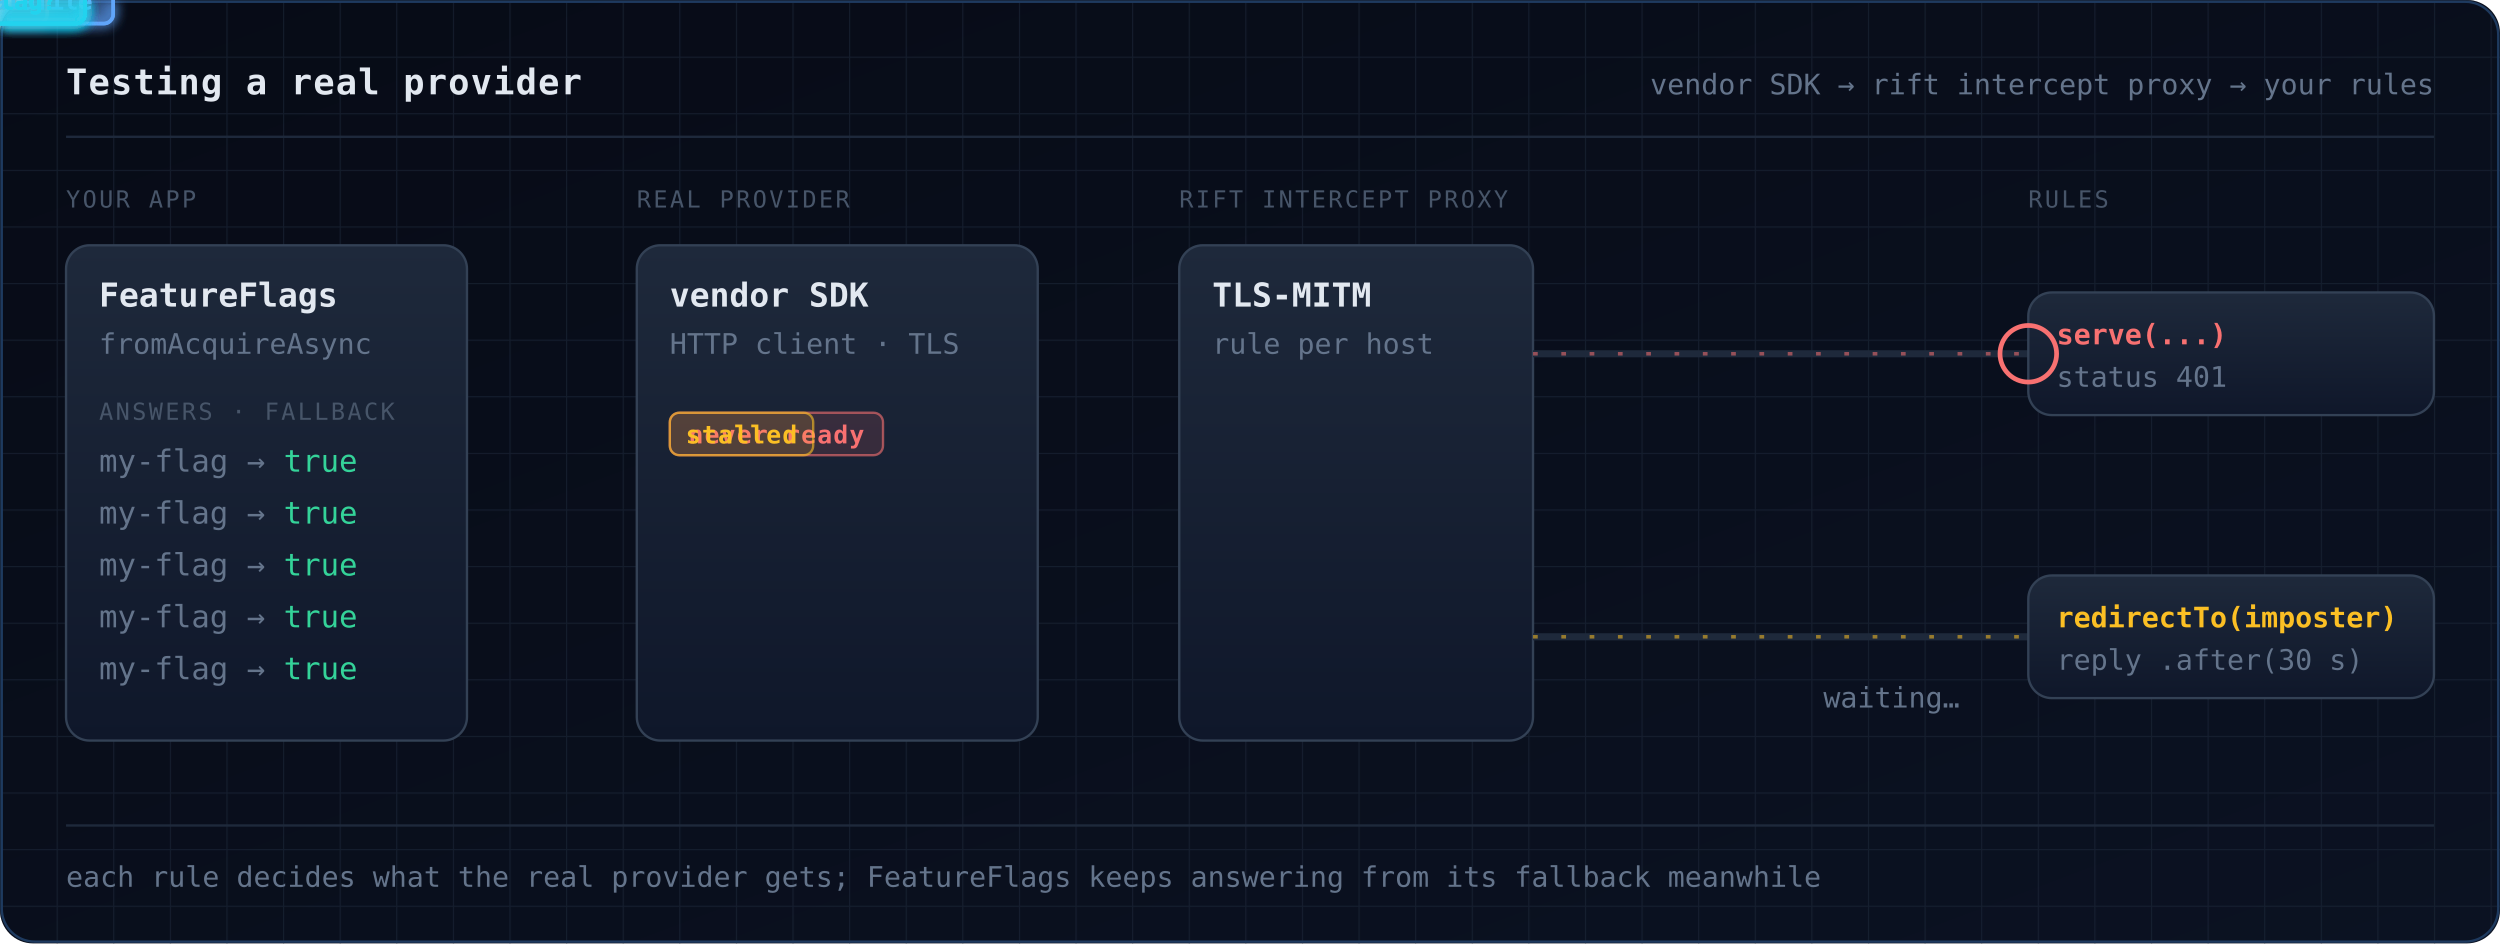
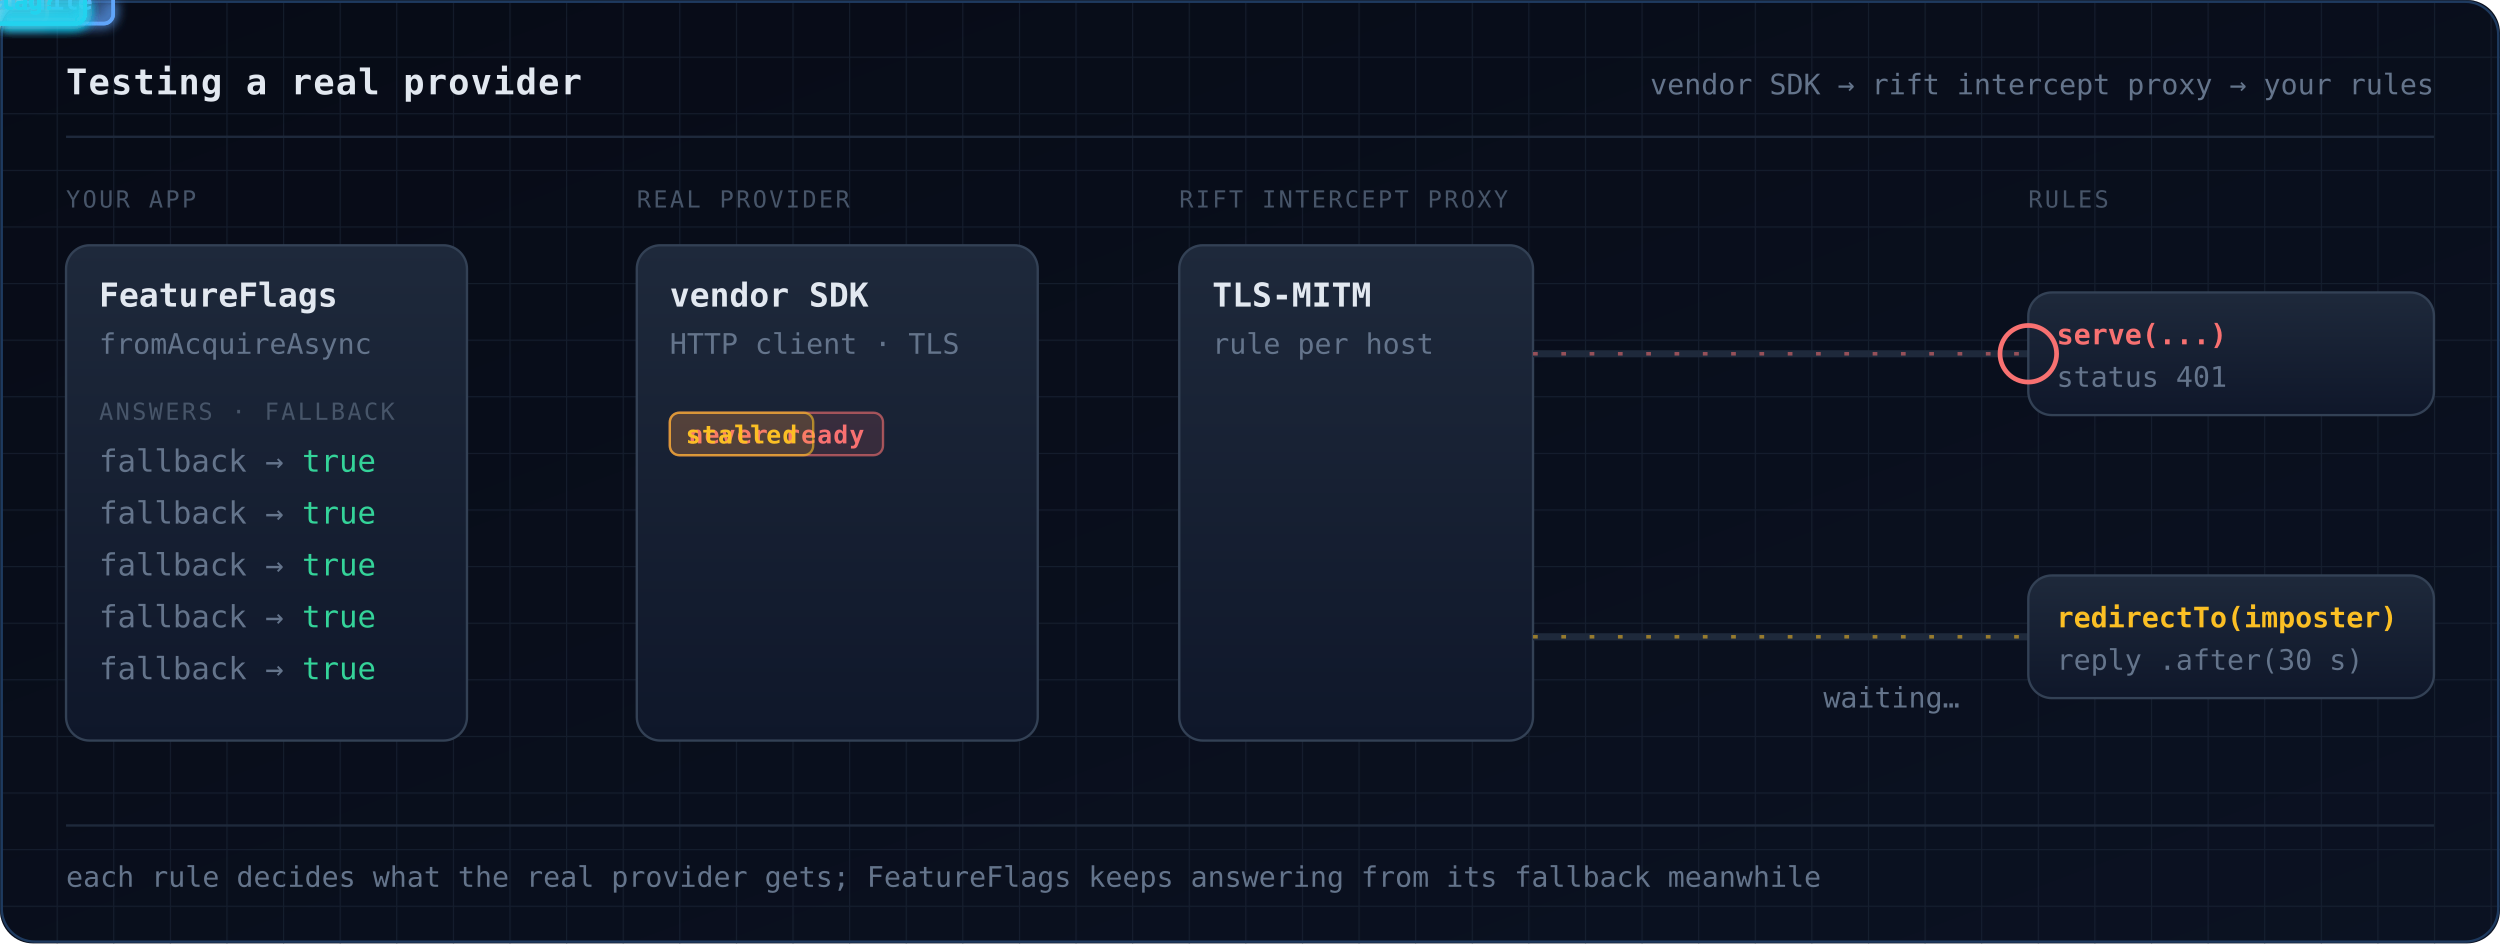
<svg xmlns="http://www.w3.org/2000/svg" viewBox="0 0 1060 400" width="1060" height="400" role="img" aria-label="A real provider's HTTPS requests go through the rift intercept proxy. A serve rule answers directly with a status and a body, such as a 401; a rule that redirects to an imposter can stall the connection. FeatureFlags keeps answering from its fallback throughout.">
  <defs>
    <filter id="glow" x="-50%" y="-50%" width="200%" height="200%">
      <feGaussianBlur stdDeviation="2.5" result="blur" />
      <feMerge>
        <feMergeNode in="blur" />
        <feMergeNode in="SourceGraphic" />
      </feMerge>
    </filter>
    <pattern id="grid" width="24" height="24" patternUnits="userSpaceOnUse">
      <path d="M24 0H0V24" fill="none" stroke="#1e293b" stroke-width="1" />
    </pattern>
    <linearGradient id="bg" x1="0" y1="0" x2="1" y2="1">
      <stop offset="0" stop-color="#070b16" />
      <stop offset="1" stop-color="#0b1222" />
    </linearGradient>
    <linearGradient id="panel" x1="0" y1="0" x2="0" y2="1">
      <stop offset="0" stop-color="#1e293b" />
      <stop offset="1" stop-color="#0f172a" />
    </linearGradient>
  </defs>
  <style>
  text { font-family: ui-monospace, SFMono-Regular, Menlo, Consolas, monospace; }
  .title { font-size: 15px; font-weight: 700; fill: #e2e8f0; letter-spacing: .5px; }
  .hud { font-size: 12px; fill: #64748b; }
  .key { font-size: 15px; font-weight: 700; fill: #e2e8f0; }
  .mode { font-size: 12px; }
  .tiny { font-size: 10px; fill: #475569; letter-spacing: 1px; }
  .tag { font-size: 12px; font-weight: 700; }
  .chip { font-size: 10px; font-weight: 700; }
  .badge { font-size: 10.5px; font-weight: 700; letter-spacing: .5px; }
  .log { font-size: 13px; }
  .big { font-size: 14px; font-weight: 700; fill: #e2e8f0; }
  .bracket { fill: none; stroke: #334155; stroke-width: 1.5; }
  .rail { stroke: #1e293b; stroke-width: 3; }
  .flow { stroke-width: 1.5; stroke-dasharray: 2 10; stroke-opacity: .55; animation: flow 1s linear infinite; }
  .shuttle { fill: #0b1222; stroke-width: 1.6; }
  .pulse { transform-box: fill-box; transform-origin: center; }
  .arrow { fill: none; stroke-width: 1.6; }
  @keyframes flow { to { stroke-dashoffset: -12; } }
  @keyframes k1{0.000%{transform:translate(410.0px,209.0px);opacity:0}6.667%{transform:translate(410.0px,209.0px);opacity:0}8.333%{transform:translate(410.0px,209.0px);opacity:1.0}15.000%{transform:translate(575.0px,209.0px);opacity:1.0}19.167%{transform:translate(650.0px,150.0px);opacity:1.0}26.667%{transform:translate(802.0px,150.0px);opacity:1.0}27.500%{transform:translate(802.0px,150.0px);opacity:1.0}29.167%{transform:translate(802.0px,150.0px);opacity:0}100.000%{transform:translate(802.0px,150.0px);opacity:0}}@keyframes k2{0.000%{opacity:0;transform:scale(0.4)}26.667%{opacity:0;transform:scale(0.4)}27.083%{opacity:0.9;transform:scale(0.4)}32.500%{opacity:0;transform:scale(2.2)}100.000%{opacity:0;transform:scale(2.2)}}@keyframes k3{0.000%{transform:translate(830.0px,150.0px);opacity:0}27.500%{transform:translate(830.0px,150.0px);opacity:0}29.167%{transform:translate(830.0px,150.0px);opacity:1.0}35.833%{transform:translate(650.0px,150.0px);opacity:1.0}40.000%{transform:translate(575.0px,209.0px);opacity:1.0}45.833%{transform:translate(410.0px,209.0px);opacity:1.0}47.500%{transform:translate(410.0px,209.0px);opacity:0}100.000%{transform:translate(410.0px,209.0px);opacity:0}}@keyframes k4{0.000%{opacity:0}46.667%{opacity:0}47.917%{opacity:1}53.750%{opacity:1}55.000%{opacity:0}100.000%{opacity:0}}@keyframes k5{0.000%{transform:translate(410.0px,209.0px);opacity:0}53.333%{transform:translate(410.0px,209.0px);opacity:0}55.000%{transform:translate(410.0px,209.0px);opacity:1.0}61.667%{transform:translate(575.0px,209.0px);opacity:1.0}65.833%{transform:translate(650.0px,270.0px);opacity:1.0}73.333%{transform:translate(802.0px,270.0px);opacity:1.0}98.333%{transform:translate(802.0px,270.0px);opacity:1.0}100.000%{transform:translate(802.0px,270.0px);opacity:0}100.000%{transform:translate(802.0px,270.0px);opacity:0}}@keyframes k6{0.000%{opacity:0}74.167%{opacity:0}75.417%{opacity:1}97.083%{opacity:1}98.333%{opacity:0}100.000%{opacity:0}}@keyframes k7{0.000%{opacity:0}74.167%{opacity:0}75.417%{opacity:1}97.917%{opacity:1}99.167%{opacity:0}100.000%{opacity:0}}@keyframes k8{0.000%{transform:translate(88.0px,334.0px);opacity:0}2.500%{transform:translate(88.0px,334.0px);opacity:0}3.333%{transform:translate(88.0px,334.0px);opacity:1.0}6.667%{transform:translate(88.0px,196.0px);opacity:1.0}7.500%{transform:translate(88.0px,196.0px);opacity:0}100.000%{transform:translate(88.0px,196.0px);opacity:0}}@keyframes k9{0.000%{opacity:0}7.083%{opacity:0}8.750%{opacity:1}97.500%{opacity:1}99.167%{opacity:0}100.000%{opacity:0}}@keyframes k10{0.000%{transform:translate(88.0px,334.0px);opacity:0}20.833%{transform:translate(88.0px,334.0px);opacity:0}21.667%{transform:translate(88.0px,334.0px);opacity:1.0}25.000%{transform:translate(88.0px,218.0px);opacity:1.0}25.833%{transform:translate(88.0px,218.0px);opacity:0}100.000%{transform:translate(88.0px,218.0px);opacity:0}}@keyframes k11{0.000%{opacity:0}25.417%{opacity:0}27.083%{opacity:1}97.500%{opacity:1}99.167%{opacity:0}100.000%{opacity:0}}@keyframes k12{0.000%{transform:translate(88.0px,334.0px);opacity:0}40.000%{transform:translate(88.0px,334.0px);opacity:0}40.833%{transform:translate(88.0px,334.0px);opacity:1.0}44.167%{transform:translate(88.0px,240.0px);opacity:1.0}45.000%{transform:translate(88.0px,240.0px);opacity:0}100.000%{transform:translate(88.0px,240.0px);opacity:0}}@keyframes k13{0.000%{opacity:0}44.583%{opacity:0}46.250%{opacity:1}97.500%{opacity:1}99.167%{opacity:0}100.000%{opacity:0}}@keyframes k14{0.000%{transform:translate(88.0px,334.0px);opacity:0}60.833%{transform:translate(88.0px,334.0px);opacity:0}61.667%{transform:translate(88.0px,334.0px);opacity:1.0}65.000%{transform:translate(88.0px,262.0px);opacity:1.0}65.833%{transform:translate(88.0px,262.0px);opacity:0}100.000%{transform:translate(88.0px,262.0px);opacity:0}}@keyframes k15{0.000%{opacity:0}65.417%{opacity:0}67.083%{opacity:1}97.500%{opacity:1}99.167%{opacity:0}100.000%{opacity:0}}@keyframes k16{0.000%{transform:translate(88.0px,334.0px);opacity:0}81.667%{transform:translate(88.0px,334.0px);opacity:0}82.500%{transform:translate(88.0px,334.0px);opacity:1.0}85.833%{transform:translate(88.0px,284.0px);opacity:1.0}86.667%{transform:translate(88.0px,284.0px);opacity:0}100.000%{transform:translate(88.0px,284.0px);opacity:0}}@keyframes k17{0.000%{opacity:0}86.250%{opacity:0}87.917%{opacity:1}97.500%{opacity:1}99.167%{opacity:0}100.000%{opacity:0}}
</style>
  <rect width="1060" height="400" rx="14" fill="url(#bg)" />
  <rect width="1060" height="400" rx="14" fill="url(#grid)" opacity=".55" />
  <rect x=".75" y=".75" width="1058.5" height="398.5" rx="14" fill="none" stroke="#1e3a5f" />
  <text x="28" y="40" class="title">Testing a real provider</text>
  <text x="1032" y="40" class="hud" text-anchor="end">vendor SDK → rift intercept proxy → your rules</text>
  <line x1="28" y1="58" x2="1032" y2="58" stroke="#1e293b" />
  <text x="28" y="88" class="tiny" text-anchor="start">YOUR APP</text>
  <text x="270" y="88" class="tiny" text-anchor="start">REAL PROVIDER</text>
  <text x="500" y="88" class="tiny" text-anchor="start">RIFT INTERCEPT PROXY</text>
  <text x="860" y="88" class="tiny" text-anchor="start">RULES</text>
  <rect x="28" y="104" width="170" height="210" rx="10" fill="url(#panel)" stroke="#334155" />
  <rect x="270" y="104" width="170" height="210" rx="10" fill="url(#panel)" stroke="#334155" />
  <rect x="500" y="104" width="150" height="210" rx="10" fill="url(#panel)" stroke="#334155" />
  <text x="42" y="130" class="big" text-anchor="start">FeatureFlags</text>
  <text x="42" y="150" class="hud" text-anchor="start">fromAcquireAsync</text>
  <text x="42" y="178" class="tiny" text-anchor="start">ANSWERS · FALLBACK</text>
  <text x="284" y="130" class="big" text-anchor="start">vendor SDK</text>
  <text x="284" y="150" class="hud" text-anchor="start">HTTP client · TLS</text>
  <text x="514" y="130" class="big" text-anchor="start">TLS-MITM</text>
  <text x="514" y="150" class="hud" text-anchor="start">rule per host</text>
  <line x1="650" y1="150" x2="860" y2="150" class="rail" />
  <line x1="650" y1="150" x2="860" y2="150" class="flow" stroke="#f87171" />
  <line x1="650" y1="270" x2="860" y2="270" class="rail" />
  <line x1="650" y1="270" x2="860" y2="270" class="flow" stroke="#fbbf24" />
  <rect x="860" y="124" width="172" height="52" rx="10" fill="url(#panel)" stroke="#334155" />
  <text x="872" y="146" class="tag" text-anchor="start" fill="#f87171">serve(...)</text>
  <text x="872" y="164" class="hud" text-anchor="start">status 401</text>
  <rect x="860" y="244" width="172" height="52" rx="10" fill="url(#panel)" stroke="#334155" />
  <text x="872" y="266" class="tag" text-anchor="start" fill="#fbbf24">redirectTo(imposter)</text>
  <text x="872" y="284" class="hud" text-anchor="start">reply .after(30 s)</text>
  <g style="animation:k1 12.0s ease-in-out infinite;">
    <rect x="-48.0" y="-10" width="96" height="20" rx="4" fill="#60a5fa" fill-opacity="0.18" stroke="#60a5fa" stroke-width="1.5" filter="url(#glow)" />
    <text x="0" y="4" class="chip" text-anchor="middle" fill="#60a5fa">GET /datafile</text>
  </g>
  <circle cx="860" cy="150" r="12" fill="none" stroke="#f87171" stroke-width="2" class="pulse" style="animation:k2 12.0s linear infinite;" />
  <g style="animation:k3 12.0s ease-in-out infinite;">
    <rect x="-20.0" y="-10" width="40" height="20" rx="4" fill="#f87171" fill-opacity="0.18" stroke="#f87171" stroke-width="1.5" filter="url(#glow)" />
    <text x="0" y="4" class="chip" text-anchor="middle" fill="#f87171">401</text>
  </g>
  <g style="animation:k4 12.0s linear infinite;">
    <rect x="284" y="175" width="90.4" height="18" rx="4" fill="#f87171" fill-opacity="0.14" stroke="#f87171" stroke-opacity="0.6" />
    <text x="329.2" y="188" class="badge" text-anchor="middle" fill="#f87171">never ready</text>
  </g>
  <g style="animation:k5 12.0s ease-in-out infinite;">
    <rect x="-48.0" y="-10" width="96" height="20" rx="4" fill="#60a5fa" fill-opacity="0.18" stroke="#60a5fa" stroke-width="1.5" filter="url(#glow)" />
    <text x="0" y="4" class="chip" text-anchor="middle" fill="#60a5fa">GET /datafile</text>
  </g>
  <text x="802" y="300" class="hud" text-anchor="middle" fill="#fbbf24" style="animation:k6 12.0s linear infinite;">waiting…</text>
  <g style="animation:k7 12.0s linear infinite;">
    <rect x="284" y="175" width="60.8" height="18" rx="4" fill="#fbbf24" fill-opacity="0.14" stroke="#fbbf24" stroke-opacity="0.6" />
    <text x="314.4" y="188" class="badge" text-anchor="middle" fill="#fbbf24">stalled</text>
  </g>
  <g style="animation:k8 12.0s ease-in-out infinite;">
    <rect x="-36.0" y="-10" width="72" height="20" rx="4" fill="#22d3ee" fill-opacity="0.18" stroke="#22d3ee" stroke-width="1.5" filter="url(#glow)" />
    <text x="0" y="4" class="chip" text-anchor="middle" fill="#22d3ee">my-flag?</text>
  </g>
  <text x="42" y="200" class="log" style="animation:k9 12.0s linear infinite;">
-     <tspan fill="#64748b">my-flag →</tspan>
+     <tspan fill="#64748b">fallback →</tspan>
    <tspan fill="#34d399">true</tspan>
  </text>
  <g style="animation:k10 12.0s ease-in-out infinite;">
    <rect x="-36.0" y="-10" width="72" height="20" rx="4" fill="#22d3ee" fill-opacity="0.18" stroke="#22d3ee" stroke-width="1.5" filter="url(#glow)" />
    <text x="0" y="4" class="chip" text-anchor="middle" fill="#22d3ee">my-flag?</text>
  </g>
  <text x="42" y="222" class="log" style="animation:k11 12.0s linear infinite;">
-     <tspan fill="#64748b">my-flag →</tspan>
+     <tspan fill="#64748b">fallback →</tspan>
    <tspan fill="#34d399">true</tspan>
  </text>
  <g style="animation:k12 12.0s ease-in-out infinite;">
    <rect x="-36.0" y="-10" width="72" height="20" rx="4" fill="#22d3ee" fill-opacity="0.18" stroke="#22d3ee" stroke-width="1.5" filter="url(#glow)" />
    <text x="0" y="4" class="chip" text-anchor="middle" fill="#22d3ee">my-flag?</text>
  </g>
  <text x="42" y="244" class="log" style="animation:k13 12.0s linear infinite;">
-     <tspan fill="#64748b">my-flag →</tspan>
+     <tspan fill="#64748b">fallback →</tspan>
    <tspan fill="#34d399">true</tspan>
  </text>
  <g style="animation:k14 12.0s ease-in-out infinite;">
    <rect x="-36.0" y="-10" width="72" height="20" rx="4" fill="#22d3ee" fill-opacity="0.18" stroke="#22d3ee" stroke-width="1.5" filter="url(#glow)" />
    <text x="0" y="4" class="chip" text-anchor="middle" fill="#22d3ee">my-flag?</text>
  </g>
  <text x="42" y="266" class="log" style="animation:k15 12.0s linear infinite;">
-     <tspan fill="#64748b">my-flag →</tspan>
+     <tspan fill="#64748b">fallback →</tspan>
    <tspan fill="#34d399">true</tspan>
  </text>
  <g style="animation:k16 12.0s ease-in-out infinite;">
    <rect x="-36.0" y="-10" width="72" height="20" rx="4" fill="#22d3ee" fill-opacity="0.18" stroke="#22d3ee" stroke-width="1.5" filter="url(#glow)" />
    <text x="0" y="4" class="chip" text-anchor="middle" fill="#22d3ee">my-flag?</text>
  </g>
  <text x="42" y="288" class="log" style="animation:k17 12.0s linear infinite;">
-     <tspan fill="#64748b">my-flag →</tspan>
+     <tspan fill="#64748b">fallback →</tspan>
    <tspan fill="#34d399">true</tspan>
  </text>
  <line x1="28" y1="350" x2="1032" y2="350" stroke="#1e293b" />
  <text x="28" y="376" class="hud">each rule decides what the real provider gets; FeatureFlags keeps answering from its fallback meanwhile</text>
</svg>
